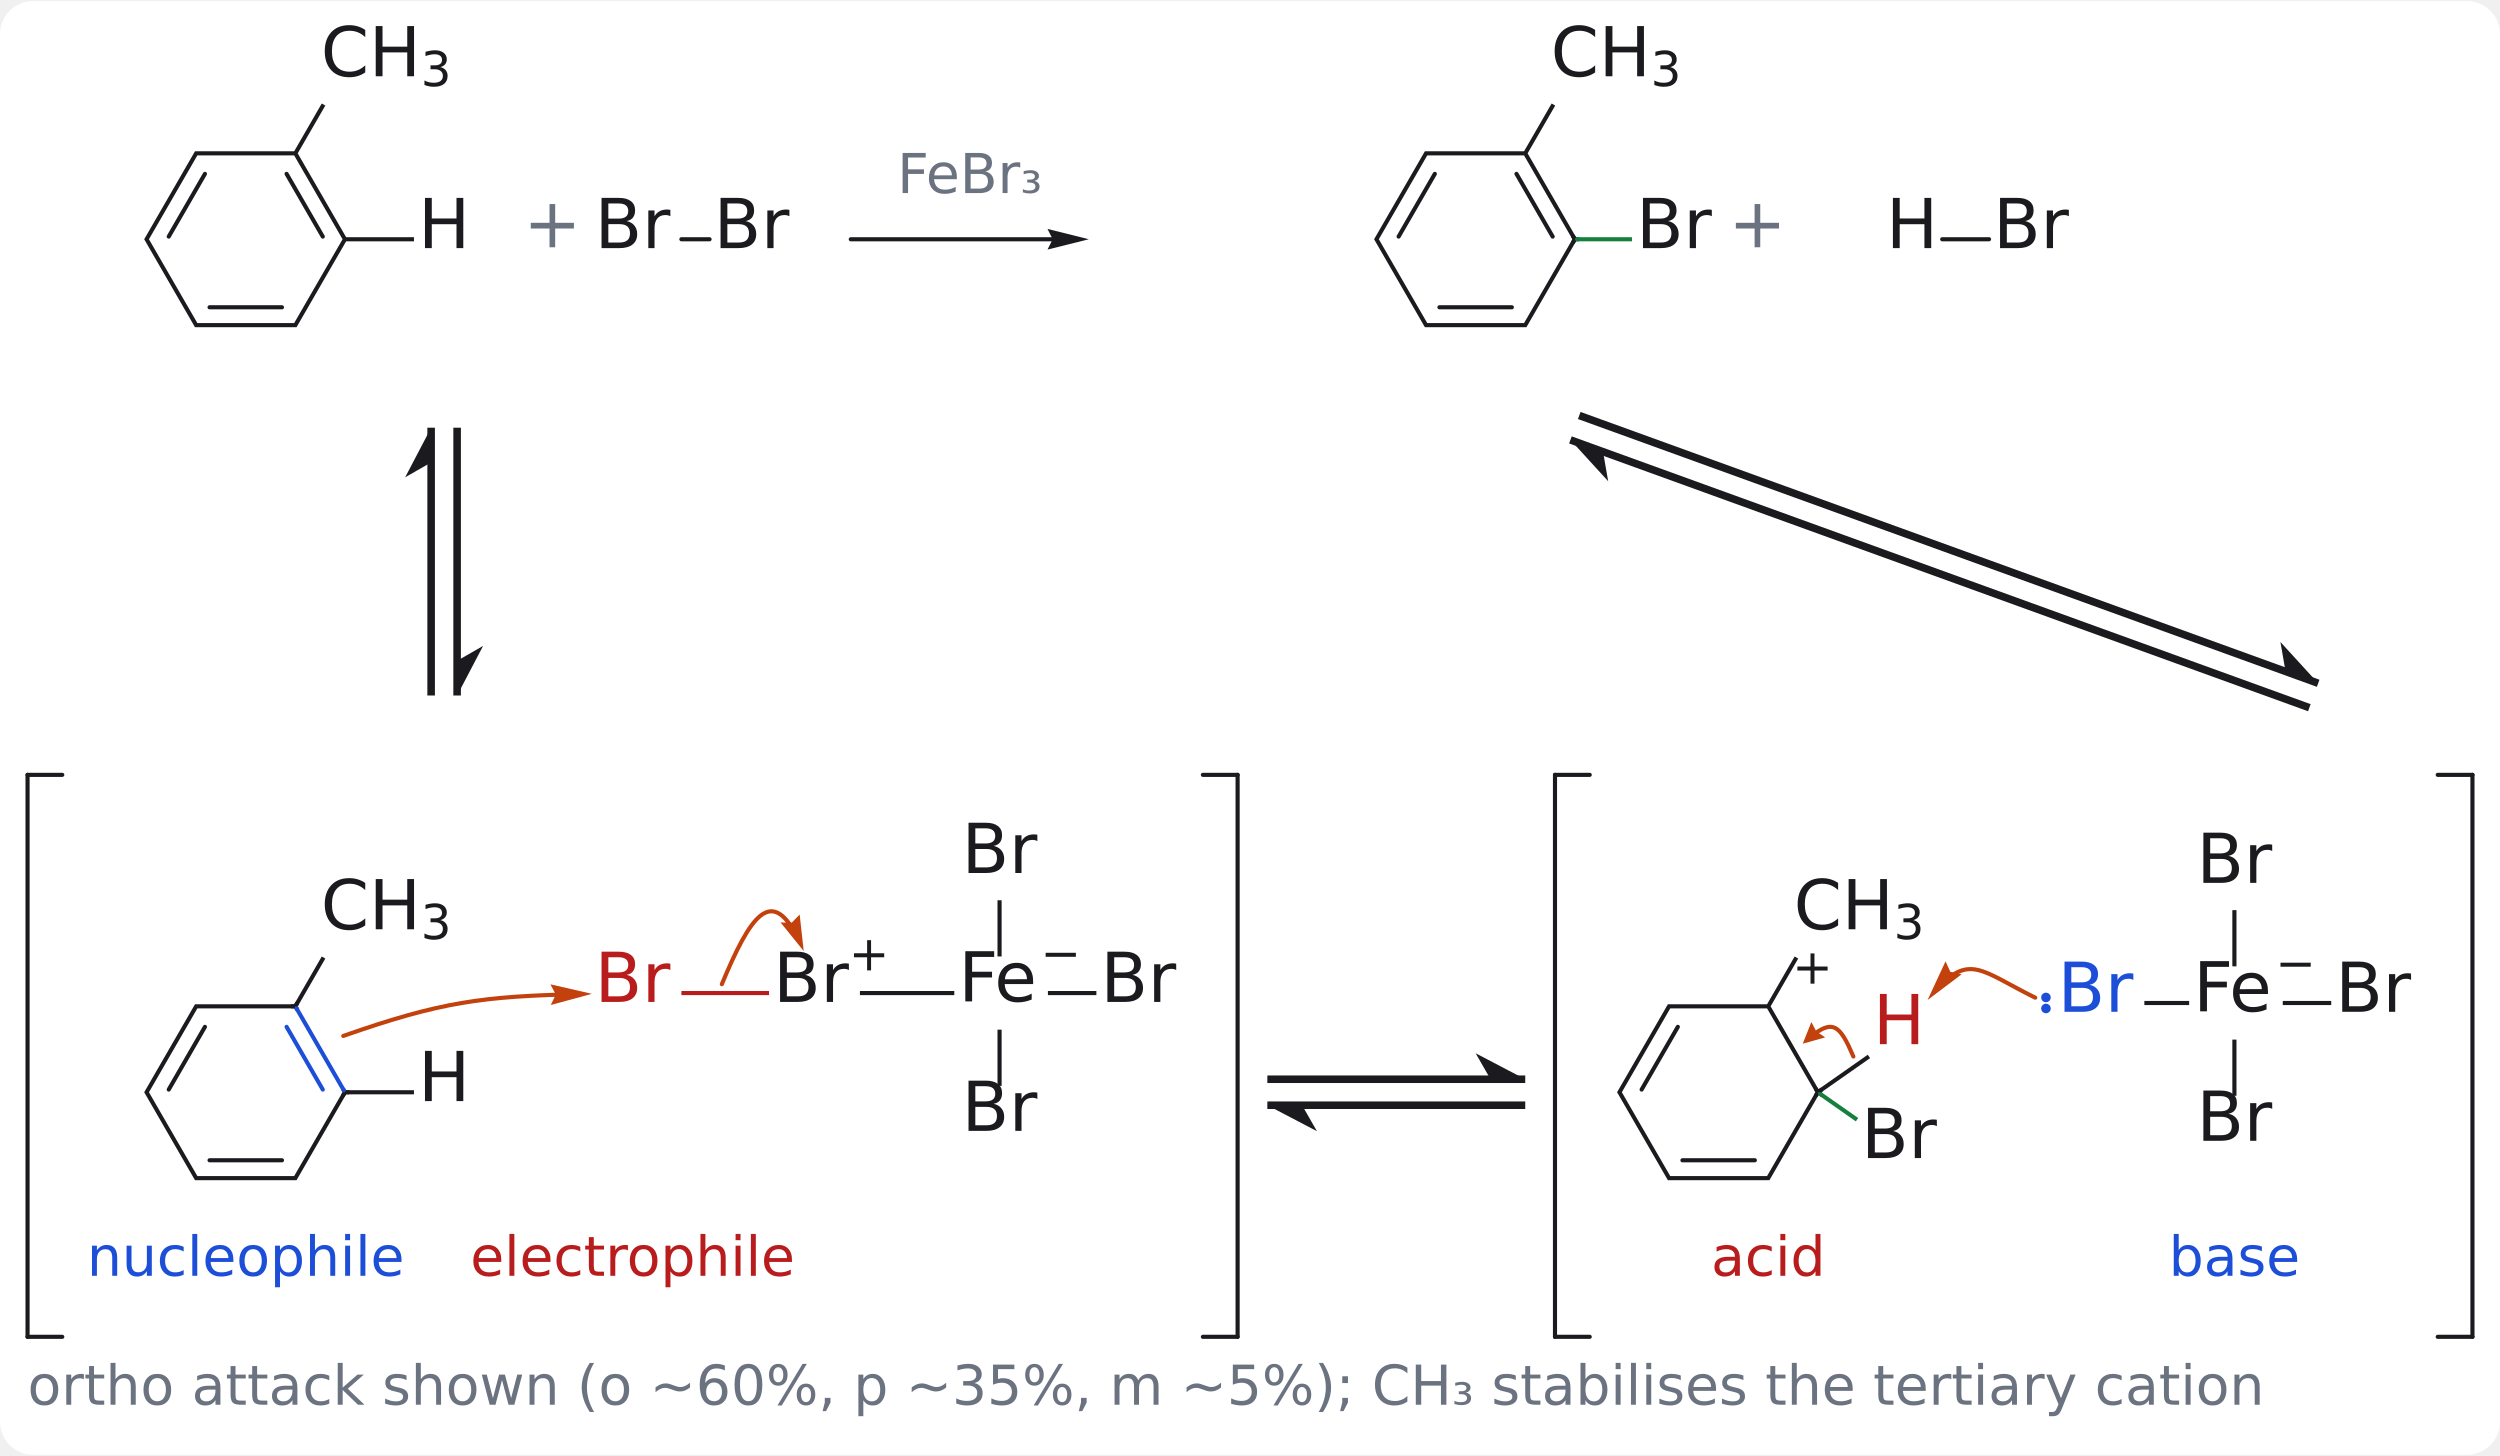
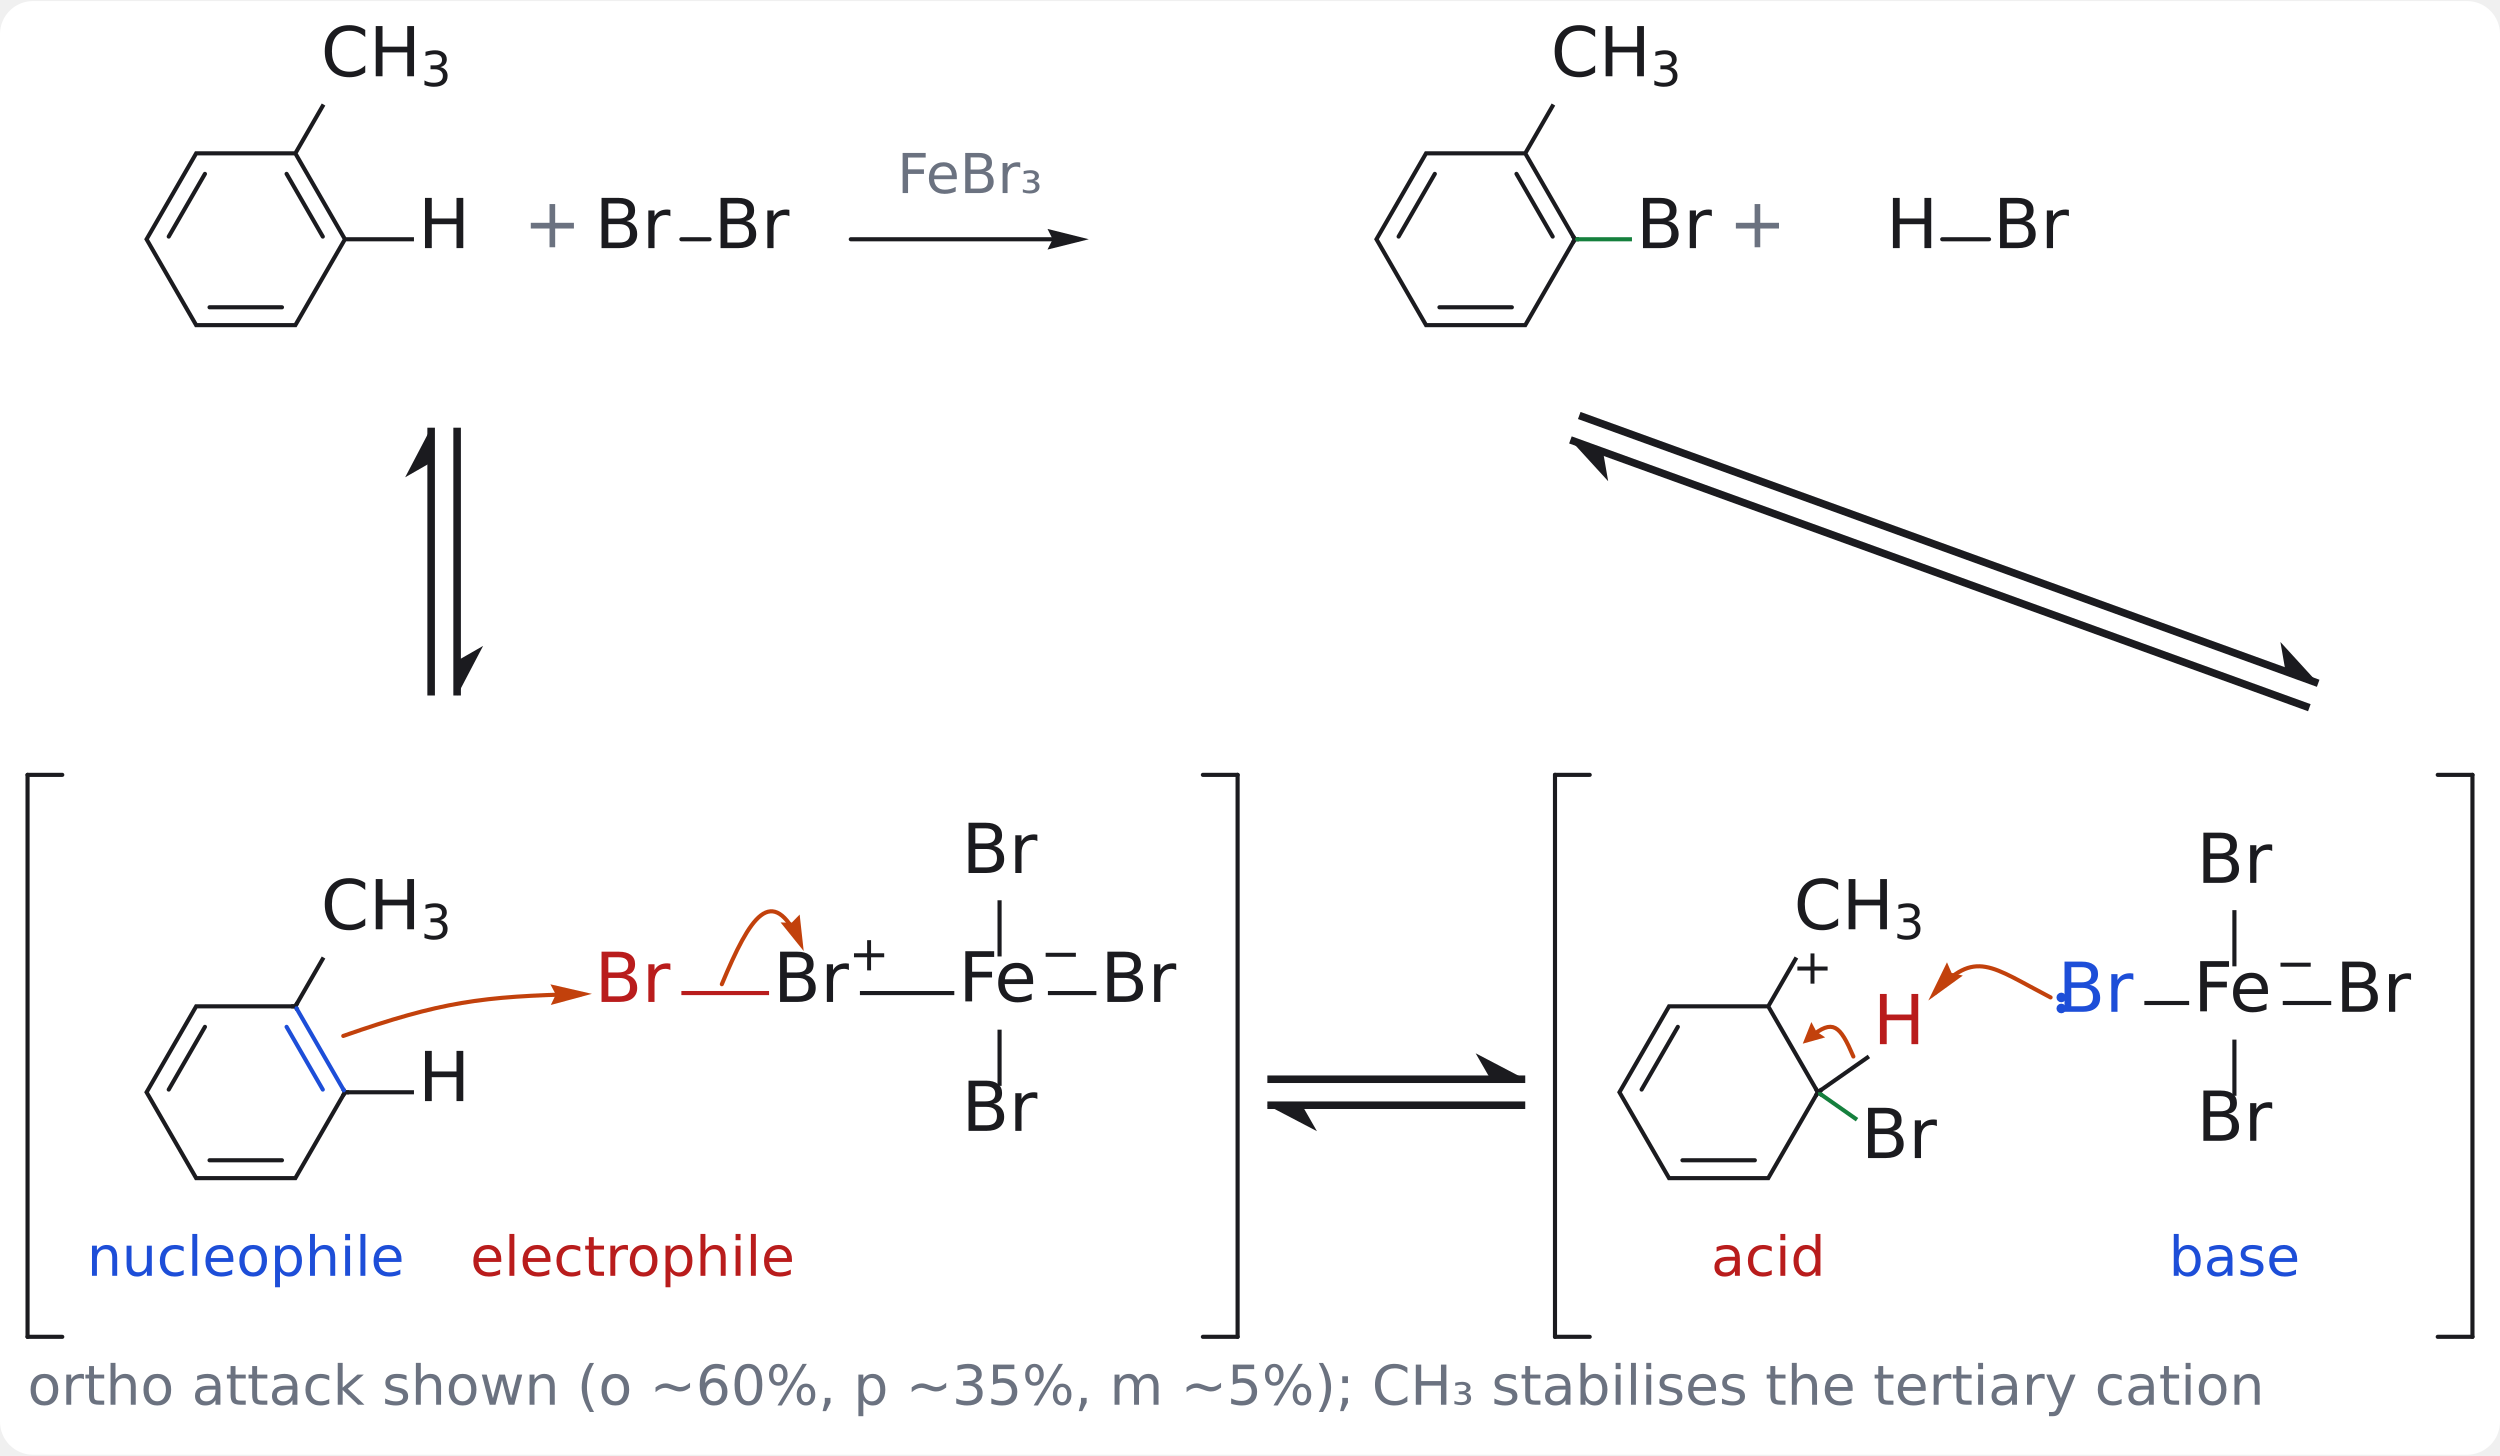
<svg xmlns="http://www.w3.org/2000/svg" viewBox="-104.067 -100.867 1058.633 615.572" width="656" height="382">
  <style>.c-ink.fill{fill:#1b1b1f}.c-ink.stroke{stroke:#1b1b1f}.c-arrow.fill{fill:#c2410c}.c-arrow.stroke{stroke:#c2410c}.c-nu.fill{fill:#1d4ed8}.c-nu.stroke{stroke:#1d4ed8}.c-el.fill{fill:#b91c1c}.c-el.stroke{stroke:#b91c1c}.c-good.fill{fill:#15803d}.c-good.stroke{stroke:#15803d}.c-muted.fill{fill:#6b7280}.c-muted.stroke{stroke:#6b7280}.card{fill:#ffffff}@media (prefers-color-scheme: dark){.c-ink.fill{fill:#e6e6ea}.c-ink.stroke{stroke:#e6e6ea}.c-arrow.fill{fill:#ff9f5a}.c-arrow.stroke{stroke:#ff9f5a}.c-nu.fill{fill:#8ab4ff}.c-nu.stroke{stroke:#8ab4ff}.c-el.fill{fill:#ff8a8a}.c-el.stroke{stroke:#ff8a8a}.c-good.fill{fill:#6ee7a0}.c-good.stroke{stroke:#6ee7a0}.c-muted.fill{fill:#9ca3af}.c-muted.stroke{stroke:#9ca3af}.card{fill:#1e1e1e}}</style>
  <rect class="card" x="-104.067" y="-100.867" width="1058.633" height="615.572" rx="14" />
  <line class="c-ink stroke" x1="-92.40" y1="226.80" x2="-92.40" y2="464.77" stroke-width="1.75" stroke-linecap="round" />
  <line class="c-ink stroke" x1="-92.40" y1="226.80" x2="-77.70" y2="226.80" stroke-width="1.75" stroke-linecap="round" />
  <line class="c-ink stroke" x1="-92.40" y1="464.77" x2="-77.70" y2="464.77" stroke-width="1.75" stroke-linecap="round" />
  <line class="c-ink stroke" x1="420.00" y1="226.80" x2="420.00" y2="464.77" stroke-width="1.75" stroke-linecap="round" />
  <line class="c-ink stroke" x1="420.00" y1="226.80" x2="405.30" y2="226.80" stroke-width="1.75" stroke-linecap="round" />
  <line class="c-ink stroke" x1="420.00" y1="464.77" x2="405.30" y2="464.77" stroke-width="1.75" stroke-linecap="round" />
  <line class="c-ink stroke" x1="554.40" y1="226.80" x2="554.40" y2="464.77" stroke-width="1.75" stroke-linecap="round" />
  <line class="c-ink stroke" x1="554.40" y1="226.80" x2="569.10" y2="226.80" stroke-width="1.75" stroke-linecap="round" />
  <line class="c-ink stroke" x1="554.40" y1="464.77" x2="569.10" y2="464.77" stroke-width="1.75" stroke-linecap="round" />
  <line class="c-ink stroke" x1="942.90" y1="226.80" x2="942.90" y2="464.77" stroke-width="1.75" stroke-linecap="round" />
  <line class="c-ink stroke" x1="942.90" y1="226.80" x2="928.20" y2="226.80" stroke-width="1.75" stroke-linecap="round" />
  <line class="c-ink stroke" x1="942.90" y1="464.77" x2="928.20" y2="464.77" stroke-width="1.75" stroke-linecap="round" />
  <line class="c-ink stroke" x1="89.50" y1="79.80" x2="89.50" y2="193.20" stroke-width="3.2" stroke-linecap="butt" />
  <polygon class="c-ink fill" points="89.50,193.20 100.50,172.20 89.50,178.50" />
  <line class="c-ink stroke" x1="78.50" y1="193.20" x2="78.50" y2="79.80" stroke-width="3.2" stroke-linecap="butt" />
  <polygon class="c-ink fill" points="78.50,79.80 67.50,100.80 78.50,94.50" />
  <line class="c-ink stroke" x1="432.60" y1="355.70" x2="541.80" y2="355.70" stroke-width="3.2" stroke-linecap="butt" />
  <polygon class="c-ink fill" points="541.80,355.70 520.80,344.70 527.10,355.70" />
  <line class="c-ink stroke" x1="541.80" y1="366.70" x2="432.60" y2="366.70" stroke-width="3.2" stroke-linecap="butt" />
  <polygon class="c-ink fill" points="432.60,366.70 453.60,377.70 447.30,366.70" />
  <line class="c-ink stroke" x1="873.83" y1="198.37" x2="560.93" y2="84.97" stroke-width="3.2" stroke-linecap="butt" />
  <polygon class="c-ink fill" points="560.93,84.97 576.92,102.47 574.75,89.98" />
  <line class="c-ink stroke" x1="564.67" y1="74.63" x2="877.57" y2="188.03" stroke-width="3.2" stroke-linecap="butt" />
  <polygon class="c-ink fill" points="877.57,188.03 861.58,170.53 863.75,183.02" />
  <line class="c-ink stroke" x1="-32.618" y1="-1.13" x2="-17.288" y2="-27.682" stroke-width="1.75" stroke-linecap="round" />
  <line class="c-ink stroke" x1="17.288" y1="-27.682" x2="32.618" y2="-1.13" stroke-width="1.75" stroke-linecap="round" />
  <line class="c-ink stroke" x1="15.33" y1="28.812" x2="-15.33" y2="28.812" stroke-width="1.75" stroke-linecap="round" />
  <line class="c-ink stroke" x1="184.467" y1="0" x2="196.396" y2="0" stroke-width="1.75" stroke-linecap="round" />
  <line class="c-ink stroke" x1="488.182" y1="-1.13" x2="503.512" y2="-27.682" stroke-width="1.75" stroke-linecap="round" />
  <line class="c-ink stroke" x1="538.088" y1="-27.682" x2="553.418" y2="-1.13" stroke-width="1.75" stroke-linecap="round" />
  <line class="c-ink stroke" x1="536.13" y1="28.812" x2="505.47" y2="28.812" stroke-width="1.75" stroke-linecap="round" />
  <line class="c-ink stroke" x1="718.37" y1="0" x2="738.196" y2="0" stroke-width="1.75" stroke-linecap="round" />
  <line class="c-ink stroke" x1="-32.618" y1="360.07" x2="-17.288" y2="333.518" stroke-width="1.75" stroke-linecap="round" />
  <path class="c-nu stroke" d="M17.288 333.518 L32.618 360.07 " fill="none" stroke-width="1.75" stroke-linecap="round" stroke-linejoin="round" />
  <line class="c-ink stroke" x1="15.33" y1="390.012" x2="-15.33" y2="390.012" stroke-width="1.75" stroke-linecap="round" />
  <line class="c-ink stroke" x1="591.082" y1="360.07" x2="606.412" y2="333.518" stroke-width="1.75" stroke-linecap="round" />
  <line class="c-ink stroke" x1="639.03" y1="390.012" x2="608.37" y2="390.012" stroke-width="1.75" stroke-linecap="round" />
  <path class="c-ink fill stroke" d="M563.305 -0.875 L562.683 -1.953 L561.167 -1.078 L561.79 -0 L562.8 0 Z M561.79 0 L561.167 1.078 L562.683 1.953 L563.305 0.875 L562.8 0 Z M563.305 0.875 L564.55 0.875 L564.55 -0.875 L563.305 -0.875 L562.8 0 Z " stroke-width="0" stroke-linecap="round" stroke-linejoin="round" />
  <path class="c-ink fill stroke" d="M20.495 323.953 L19.25 323.953 L19.25 325.703 L20.495 325.703 L21 324.828 Z M20.495 325.703 L21.117 326.781 L22.633 325.906 L22.01 324.828 L21 324.828 Z M22.01 324.828 L22.633 323.75 L21.117 322.875 L20.495 323.953 L21 324.828 Z " stroke-width="0" stroke-linecap="round" stroke-linejoin="round" />
  <path class="c-ink fill stroke" d="M42.505 360.325 L41.883 359.247 L40.367 360.122 L40.99 361.2 L42 361.2 Z M40.99 361.2 L40.367 362.278 L41.883 363.153 L42.505 362.075 L42 361.2 Z M42.505 362.075 L43.75 362.075 L43.75 360.325 L42.505 360.325 L42 361.2 Z " stroke-width="0" stroke-linecap="round" stroke-linejoin="round" />
  <path class="c-ink fill stroke" d="M665.98 359.935 L665.543 359.177 L664.027 360.052 L664.69 361.2 L665.7 361.2 Z M664.69 361.2 L664.027 362.348 L665.543 363.223 L665.98 362.465 L665.7 361.2 Z M667.225 361.2 L667.941 360.698 L666.937 359.265 L665.98 359.935 L665.7 361.2 Z M665.98 362.465 L666.937 363.135 L667.941 361.702 L667.225 361.2 L665.7 361.2 Z " stroke-width="0" stroke-linecap="round" stroke-linejoin="round" />
  <path class="c-ink fill stroke" d="M-40.99 -0 L-20.495 -35.497 L-21.505 -37.247 L-43.01 0 Z M-20.495 -35.497 L20.495 -35.497 L21 -36.372 L20.495 -37.247 L-21.505 -37.247 Z M20.495 -35.497 L40.99 -0 L42 0 L42.505 -0.875 L22.01 -36.372 L21 -36.372 Z M40.99 0 L20.495 35.497 L21.505 37.247 L42.505 0.875 L42 0 Z M20.495 35.497 L-20.495 35.497 L-21.505 37.247 L21.505 37.247 Z M-20.495 35.497 L-40.99 0 L-43.01 -0 L-21.505 37.247 Z M22.01 -36.372 L33.695 -56.61 L32.179 -57.485 L20.495 -37.247 L21 -36.372 Z M42.505 0.875 L71.23 0.875 L71.23 -0.875 L42.505 -0.875 L42 0 Z M479.81 -0 L500.305 -35.497 L499.295 -37.247 L477.79 0 Z M500.305 -35.497 L541.295 -35.497 L541.8 -36.372 L541.295 -37.247 L499.295 -37.247 Z M541.295 -35.497 L561.79 -0 L562.8 0 L563.305 -0.875 L542.81 -36.372 L541.8 -36.372 Z M561.79 0 L541.295 35.497 L542.305 37.247 L563.305 0.875 L562.8 0 Z M541.295 35.497 L500.305 35.497 L499.295 37.247 L542.305 37.247 Z M500.305 35.497 L479.81 0 L477.79 -0 L499.295 37.247 Z M542.81 -36.372 L554.495 -56.61 L552.979 -57.485 L541.295 -37.247 L541.8 -36.372 Z M-40.99 361.2 L-20.495 325.703 L-21.505 323.953 L-43.01 361.2 Z M-20.495 325.703 L20.495 325.703 L21 324.828 L20.495 323.953 L-21.505 323.953 Z M40.99 361.2 L20.495 396.697 L21.505 398.447 L42.505 362.075 L42 361.2 Z M20.495 396.697 L-20.495 396.697 L-21.505 398.447 L21.505 398.447 Z M-20.495 396.697 L-40.99 361.2 L-43.01 361.2 L-21.505 398.447 Z M22.01 324.828 L33.695 304.59 L32.179 303.715 L20.495 323.953 L21 324.828 Z M42.505 362.075 L71.23 362.075 L71.23 360.325 L42.505 360.325 L42 361.2 Z M339.675 320.075 L360.196 320.075 L360.196 318.325 L339.675 318.325 Z M320.075 303.696 L320.075 279.898 L318.325 279.898 L318.325 303.696 Z M318.325 334.704 L318.325 358.502 L320.075 358.502 L320.075 334.704 Z M260.067 320.075 L300.035 320.075 L300.035 318.325 L260.067 318.325 Z M582.71 361.2 L603.205 325.703 L602.195 323.953 L580.69 361.2 Z M603.205 325.703 L644.195 325.703 L644.7 324.828 L644.195 323.953 L602.195 323.953 Z M644.195 325.703 L664.69 361.2 L665.7 361.2 L665.98 359.935 L645.71 324.828 L644.7 324.828 Z M664.69 361.2 L644.195 396.697 L645.205 398.447 L665.98 362.465 L665.7 361.2 Z M644.195 396.697 L603.205 396.697 L602.195 398.447 L645.205 398.447 Z M603.205 396.697 L582.71 361.2 L580.69 361.2 L602.195 398.447 Z M645.71 324.828 L657.395 304.59 L655.879 303.715 L644.195 323.953 L644.7 324.828 Z M667.225 361.2 L687.83 346.759 L686.826 345.325 L665.98 359.935 L665.7 361.2 Z M822.935 322.525 L803.967 322.525 L803.967 324.275 L822.935 324.275 Z M862.575 324.275 L883.096 324.275 L883.096 322.525 L862.575 322.525 Z M842.975 307.896 L842.975 284.098 L841.225 284.098 L841.225 307.896 Z M841.225 338.904 L841.225 362.702 L842.975 362.702 L842.975 338.904 Z " stroke-width="0" stroke-linecap="round" stroke-linejoin="round" />
  <path class="c-nu fill stroke" d="M20.495 325.703 L40.99 361.2 L42 361.2 L42.505 360.325 L22.01 324.828 L21 324.828 Z " stroke-width="0" stroke-linecap="round" stroke-linejoin="round" />
  <path class="c-good fill stroke" d="M563.305 0.875 L586.995 0.875 L586.995 -0.875 L563.305 -0.875 L562.8 0 Z M665.98 362.465 L681.791 373.546 L682.796 372.113 L667.225 361.2 L665.7 361.2 Z " stroke-width="0" stroke-linecap="round" stroke-linejoin="round" />
  <path class="c-el fill stroke" d="M184.467 320.075 L221.595 320.075 L221.595 318.325 L184.467 318.325 Z " stroke-width="0" stroke-linecap="round" stroke-linejoin="round" />
  <text class="c-ink fill" xml:space="preserve" x="31.817" y="-89.2" font-family="DejaVu Sans, Noto Sans CJK KR, Noto Sans CJK JP, sans-serif" font-size="29.167" font-weight="normal" font-style="normal" text-decoration="none" dominant-baseline="text-before-edge">CH</text>
  <text class="c-ink fill" xml:space="preserve" x="74.115" y="-78.992" font-family="DejaVu Sans, Noto Sans CJK KR, Noto Sans CJK JP, sans-serif" font-size="20.417" font-weight="normal" font-style="normal" text-decoration="none" dominant-baseline="text-before-edge">3</text>
  <text class="c-ink fill" xml:space="preserve" x="73.034" y="-16.442" font-family="DejaVu Sans, Noto Sans CJK KR, Noto Sans CJK JP, sans-serif" font-size="29.167" font-weight="normal" font-style="normal" text-decoration="none" dominant-baseline="text-before-edge">H</text>
  <text class="c-ink fill" xml:space="preserve" x="147.8" y="-16.442" font-family="DejaVu Sans, Noto Sans CJK KR, Noto Sans CJK JP, sans-serif" font-size="29.167" font-weight="normal" font-style="normal" text-decoration="none" dominant-baseline="text-before-edge">Br</text>
  <text class="c-ink fill" xml:space="preserve" x="198.2" y="-16.442" font-family="DejaVu Sans, Noto Sans CJK KR, Noto Sans CJK JP, sans-serif" font-size="29.167" font-weight="normal" font-style="normal" text-decoration="none" dominant-baseline="text-before-edge">Br</text>
  <text class="c-ink fill" xml:space="preserve" x="552.617" y="-89.2" font-family="DejaVu Sans, Noto Sans CJK KR, Noto Sans CJK JP, sans-serif" font-size="29.167" font-weight="normal" font-style="normal" text-decoration="none" dominant-baseline="text-before-edge">CH</text>
  <text class="c-ink fill" xml:space="preserve" x="594.915" y="-78.992" font-family="DejaVu Sans, Noto Sans CJK KR, Noto Sans CJK JP, sans-serif" font-size="20.417" font-weight="normal" font-style="normal" text-decoration="none" dominant-baseline="text-before-edge">3</text>
  <text class="c-ink fill" xml:space="preserve" x="588.8" y="-16.442" font-family="DejaVu Sans, Noto Sans CJK KR, Noto Sans CJK JP, sans-serif" font-size="29.167" font-weight="normal" font-style="normal" text-decoration="none" dominant-baseline="text-before-edge">Br</text>
  <text class="c-ink fill" xml:space="preserve" x="694.634" y="-16.442" font-family="DejaVu Sans, Noto Sans CJK KR, Noto Sans CJK JP, sans-serif" font-size="29.167" font-weight="normal" font-style="normal" text-decoration="none" dominant-baseline="text-before-edge">H</text>
  <text class="c-ink fill" xml:space="preserve" x="740" y="-16.442" font-family="DejaVu Sans, Noto Sans CJK KR, Noto Sans CJK JP, sans-serif" font-size="29.167" font-weight="normal" font-style="normal" text-decoration="none" dominant-baseline="text-before-edge">Br</text>
  <text class="c-ink fill" xml:space="preserve" x="31.817" y="272" font-family="DejaVu Sans, Noto Sans CJK KR, Noto Sans CJK JP, sans-serif" font-size="29.167" font-weight="normal" font-style="normal" text-decoration="none" dominant-baseline="text-before-edge">CH</text>
  <text class="c-ink fill" xml:space="preserve" x="74.115" y="282.208" font-family="DejaVu Sans, Noto Sans CJK KR, Noto Sans CJK JP, sans-serif" font-size="20.417" font-weight="normal" font-style="normal" text-decoration="none" dominant-baseline="text-before-edge">3</text>
  <text class="c-ink fill" xml:space="preserve" x="73.034" y="344.758" font-family="DejaVu Sans, Noto Sans CJK KR, Noto Sans CJK JP, sans-serif" font-size="29.167" font-weight="normal" font-style="normal" text-decoration="none" dominant-baseline="text-before-edge">H</text>
  <text class="c-el fill" xml:space="preserve" x="147.8" y="302.758" font-family="DejaVu Sans, Noto Sans CJK KR, Noto Sans CJK JP, sans-serif" font-size="29.167" font-weight="normal" font-style="normal" text-decoration="none" dominant-baseline="text-before-edge">Br</text>
  <text class="c-ink fill" xml:space="preserve" x="223.4" y="302.758" font-family="DejaVu Sans, Noto Sans CJK KR, Noto Sans CJK JP, sans-serif" font-size="29.167" font-weight="normal" font-style="normal" text-decoration="none" dominant-baseline="text-before-edge">Br</text>
  <text class="c-ink fill" xml:space="preserve" x="255.4" y="295.466" font-family="DejaVu Sans, Noto Sans CJK KR, Noto Sans CJK JP, sans-serif" font-size="20.417" font-weight="normal" font-style="normal" text-decoration="none" dominant-baseline="text-before-edge">+</text>
  <text class="c-ink fill" xml:space="preserve" x="301.84" y="302.552" font-family="DejaVu Sans, Noto Sans CJK KR, Noto Sans CJK JP, sans-serif" font-size="29.167" font-weight="normal" font-style="normal" text-decoration="none" dominant-baseline="text-before-edge">Fe</text>
  <text class="c-ink fill" xml:space="preserve" x="336.56" y="295.26" font-family="DejaVu Sans, Noto Sans CJK KR, Noto Sans CJK JP, sans-serif" font-size="20.417" font-weight="normal" font-style="normal" text-decoration="none" dominant-baseline="text-before-edge">−</text>
  <text class="c-ink fill" xml:space="preserve" x="362" y="302.758" font-family="DejaVu Sans, Noto Sans CJK KR, Noto Sans CJK JP, sans-serif" font-size="29.167" font-weight="normal" font-style="normal" text-decoration="none" dominant-baseline="text-before-edge">Br</text>
  <text class="c-ink fill" xml:space="preserve" x="303.2" y="248.158" font-family="DejaVu Sans, Noto Sans CJK KR, Noto Sans CJK JP, sans-serif" font-size="29.167" font-weight="normal" font-style="normal" text-decoration="none" dominant-baseline="text-before-edge">Br</text>
  <text class="c-ink fill" xml:space="preserve" x="303.2" y="357.358" font-family="DejaVu Sans, Noto Sans CJK KR, Noto Sans CJK JP, sans-serif" font-size="29.167" font-weight="normal" font-style="normal" text-decoration="none" dominant-baseline="text-before-edge">Br</text>
  <text class="c-ink fill" xml:space="preserve" x="654.883" y="301.08" font-family="DejaVu Sans, Noto Sans CJK KR, Noto Sans CJK JP, sans-serif" font-size="20.417" font-weight="normal" font-style="normal" text-decoration="none" dominant-baseline="text-before-edge">+</text>
  <text class="c-ink fill" xml:space="preserve" x="655.517" y="272" font-family="DejaVu Sans, Noto Sans CJK KR, Noto Sans CJK JP, sans-serif" font-size="29.167" font-weight="normal" font-style="normal" text-decoration="none" dominant-baseline="text-before-edge">CH</text>
  <text class="c-ink fill" xml:space="preserve" x="697.815" y="282.208" font-family="DejaVu Sans, Noto Sans CJK KR, Noto Sans CJK JP, sans-serif" font-size="20.417" font-weight="normal" font-style="normal" text-decoration="none" dominant-baseline="text-before-edge">3</text>
  <text class="c-el fill" xml:space="preserve" x="689.132" y="320.65" font-family="DejaVu Sans, Noto Sans CJK KR, Noto Sans CJK JP, sans-serif" font-size="29.167" font-weight="normal" font-style="normal" text-decoration="none" dominant-baseline="text-before-edge">H</text>
  <text class="c-ink fill" xml:space="preserve" x="684.098" y="368.866" font-family="DejaVu Sans, Noto Sans CJK KR, Noto Sans CJK JP, sans-serif" font-size="29.167" font-weight="normal" font-style="normal" text-decoration="none" dominant-baseline="text-before-edge">Br</text>
  <text class="c-ink fill" xml:space="preserve" x="824.74" y="306.752" font-family="DejaVu Sans, Noto Sans CJK KR, Noto Sans CJK JP, sans-serif" font-size="29.167" font-weight="normal" font-style="normal" text-decoration="none" dominant-baseline="text-before-edge">Fe</text>
  <text class="c-ink fill" xml:space="preserve" x="859.46" y="299.46" font-family="DejaVu Sans, Noto Sans CJK KR, Noto Sans CJK JP, sans-serif" font-size="20.417" font-weight="normal" font-style="normal" text-decoration="none" dominant-baseline="text-before-edge">−</text>
  <text class="c-nu fill" xml:space="preserve" x="767.3" y="306.958" font-family="DejaVu Sans, Noto Sans CJK KR, Noto Sans CJK JP, sans-serif" font-size="29.167" font-weight="normal" font-style="normal" text-decoration="none" dominant-baseline="text-before-edge">Br</text>
-   <path class="c-nu fill stroke" d="M762.3 322.233 C761.656 322.233 761.133 321.711 761.133 321.067 C761.133 320.422 761.656 319.9 762.3 319.9 C762.944 319.9 763.467 320.422 763.467 321.067 C763.467 321.711 762.944 322.233 762.3 322.233 Z " stroke-width="1.75" stroke-linecap="round" stroke-linejoin="round" />
-   <path class="c-nu fill stroke" d="M762.3 326.9 C761.656 326.9 761.133 326.378 761.133 325.733 C761.133 325.089 761.656 324.567 762.3 324.567 C762.944 324.567 763.467 325.089 763.467 325.733 C763.467 326.378 762.944 326.9 762.3 326.9 Z " stroke-width="1.75" stroke-linecap="round" stroke-linejoin="round" />
+   <path class="c-nu fill stroke" d="M768.8 322.233 C768.156 322.233 767.633 321.711 767.633 321.067 C767.633 320.422 768.156 319.9 768.8 319.9 C769.444 319.9 769.967 320.422 769.967 321.067 C769.967 321.711 769.444 322.233 768.8 322.233 Z " stroke-width="1.75" stroke-linecap="round" stroke-linejoin="round" />
+   <path class="c-nu fill stroke" d="M768.8 326.9 C768.156 326.9 767.633 326.378 767.633 325.733 C767.633 325.089 768.156 324.567 768.8 324.567 C769.444 324.567 769.967 325.089 769.967 325.733 C769.967 326.378 769.444 326.9 768.8 326.9 Z " stroke-width="1.75" stroke-linecap="round" stroke-linejoin="round" />
  <text class="c-ink fill" xml:space="preserve" x="884.9" y="306.958" font-family="DejaVu Sans, Noto Sans CJK KR, Noto Sans CJK JP, sans-serif" font-size="29.167" font-weight="normal" font-style="normal" text-decoration="none" dominant-baseline="text-before-edge">Br</text>
  <text class="c-ink fill" xml:space="preserve" x="826.1" y="252.358" font-family="DejaVu Sans, Noto Sans CJK KR, Noto Sans CJK JP, sans-serif" font-size="29.167" font-weight="normal" font-style="normal" text-decoration="none" dominant-baseline="text-before-edge">Br</text>
  <text class="c-ink fill" xml:space="preserve" x="826.1" y="361.558" font-family="DejaVu Sans, Noto Sans CJK KR, Noto Sans CJK JP, sans-serif" font-size="29.167" font-weight="normal" font-style="normal" text-decoration="none" dominant-baseline="text-before-edge">Br</text>
  <path class="c-ink stroke" d="M256.2 0 L352.625 0 " fill="none" stroke-width="1.75" stroke-linecap="round" stroke-linejoin="round" />
  <path class="c-ink fill stroke" d="M357 0 L339.5 -4.375 L341.688 0 L339.5 4.375 Z " stroke-width="0" stroke-linecap="round" stroke-linejoin="round" />
  <path class="c-arrow stroke" d="M41.295 337.359 C82.72 322.856 100.067 320.558 142.212 319.625 " fill="none" stroke-width="1.75" stroke-linecap="round" stroke-linejoin="round" />
  <path class="c-arrow fill stroke" d="M146.586 319.535 L129.004 315.501 L131.277 319.832 L129.175 324.249 Z " stroke-width="0" stroke-linecap="round" stroke-linejoin="round" />
  <path class="c-arrow stroke" d="M201.6 315.45 C213.603 286.643 222.764 272.562 234.497 297.434 " fill="none" stroke-width="1.75" stroke-linecap="round" stroke-linejoin="round" />
  <path class="c-arrow fill stroke" d="M236.268 301.438 L234.554 285.948 L231.234 289.357 L226.477 289.314 Z " stroke-width="0" stroke-linecap="round" stroke-linejoin="round" />
-   <path class="c-arrow stroke" d="M757.749 321.156 C734.761 309.822 729.804 301.922 715 318.775 " fill="none" stroke-width="1.75" stroke-linecap="round" stroke-linejoin="round" />
-   <path class="c-arrow fill stroke" d="M712.185 322.126 L726.584 311.261 L721.806 310.214 L719.777 305.763 Z " stroke-width="0" stroke-linecap="round" stroke-linejoin="round" />
+   <path class="c-arrow stroke" d="M764.258 321.047 C739.076 308 732.396 300.313 715.351 319.079 " fill="none" stroke-width="1.75" stroke-linecap="round" stroke-linejoin="round" />
+   <path class="c-arrow fill stroke" d="M712.475 322.378 L727.088 311.802 L722.332 310.66 L720.392 306.17 Z " stroke-width="0" stroke-linecap="round" stroke-linejoin="round" />
  <path class="c-arrow stroke" d="M680.747 346.075 C675.002 332.577 672.025 330.154 662.629 337.785 " fill="none" stroke-width="1.75" stroke-linecap="round" stroke-linejoin="round" />
  <path class="c-arrow fill stroke" d="M659.314 340.639 L668.815 337.975 L665.067 335.462 L662.962 331.471 Z " stroke-width="0" stroke-linecap="round" stroke-linejoin="round" />
  <text class="c-muted fill" xml:space="preserve" x="117.6" y="-16.8" font-family="DejaVu Sans, Noto Sans CJK KR, Noto Sans CJK JP, sans-serif" font-size="29.167" font-weight="normal" font-style="normal" text-decoration="none" dominant-baseline="text-before-edge">+</text>
  <text class="c-muted fill" xml:space="preserve" x="275.856" y="-35.7" font-family="DejaVu Sans, Noto Sans CJK KR, Noto Sans CJK JP, sans-serif" font-size="23.333" font-weight="normal" font-style="normal" text-decoration="none" dominant-baseline="text-before-edge">FeBr₃</text>
  <text class="c-muted fill" xml:space="preserve" x="627.9" y="-16.8" font-family="DejaVu Sans, Noto Sans CJK KR, Noto Sans CJK JP, sans-serif" font-size="29.167" font-weight="normal" font-style="normal" text-decoration="none" dominant-baseline="text-before-edge">+</text>
  <text class="c-nu fill" xml:space="preserve" x="-67.242" y="422.772" font-family="DejaVu Sans, Noto Sans CJK KR, Noto Sans CJK JP, sans-serif" font-size="23.333" font-weight="normal" font-style="normal" text-decoration="none" dominant-baseline="text-before-edge">nucleophile</text>
  <text class="c-el fill" xml:space="preserve" x="95.088" y="422.772" font-family="DejaVu Sans, Noto Sans CJK KR, Noto Sans CJK JP, sans-serif" font-size="23.333" font-weight="normal" font-style="normal" text-decoration="none" dominant-baseline="text-before-edge">electrophile</text>
  <text class="c-el fill" xml:space="preserve" x="620.508" y="422.772" font-family="DejaVu Sans, Noto Sans CJK KR, Noto Sans CJK JP, sans-serif" font-size="23.333" font-weight="normal" font-style="normal" text-decoration="none" dominant-baseline="text-before-edge">acid</text>
  <text class="c-nu fill" xml:space="preserve" x="814.296" y="422.772" font-family="DejaVu Sans, Noto Sans CJK KR, Noto Sans CJK JP, sans-serif" font-size="23.333" font-weight="normal" font-style="normal" text-decoration="none" dominant-baseline="text-before-edge">base</text>
  <text class="c-muted fill" xml:space="preserve" x="-92.4" y="477.372" font-family="DejaVu Sans, Noto Sans CJK KR, Noto Sans CJK JP, sans-serif" font-size="23.333" font-weight="normal" font-style="normal" text-decoration="none" dominant-baseline="text-before-edge">ortho attack shown (o ~60%, p ~35%, m ~5%); CH₃ stabilises the tertiary cation</text>
</svg>
